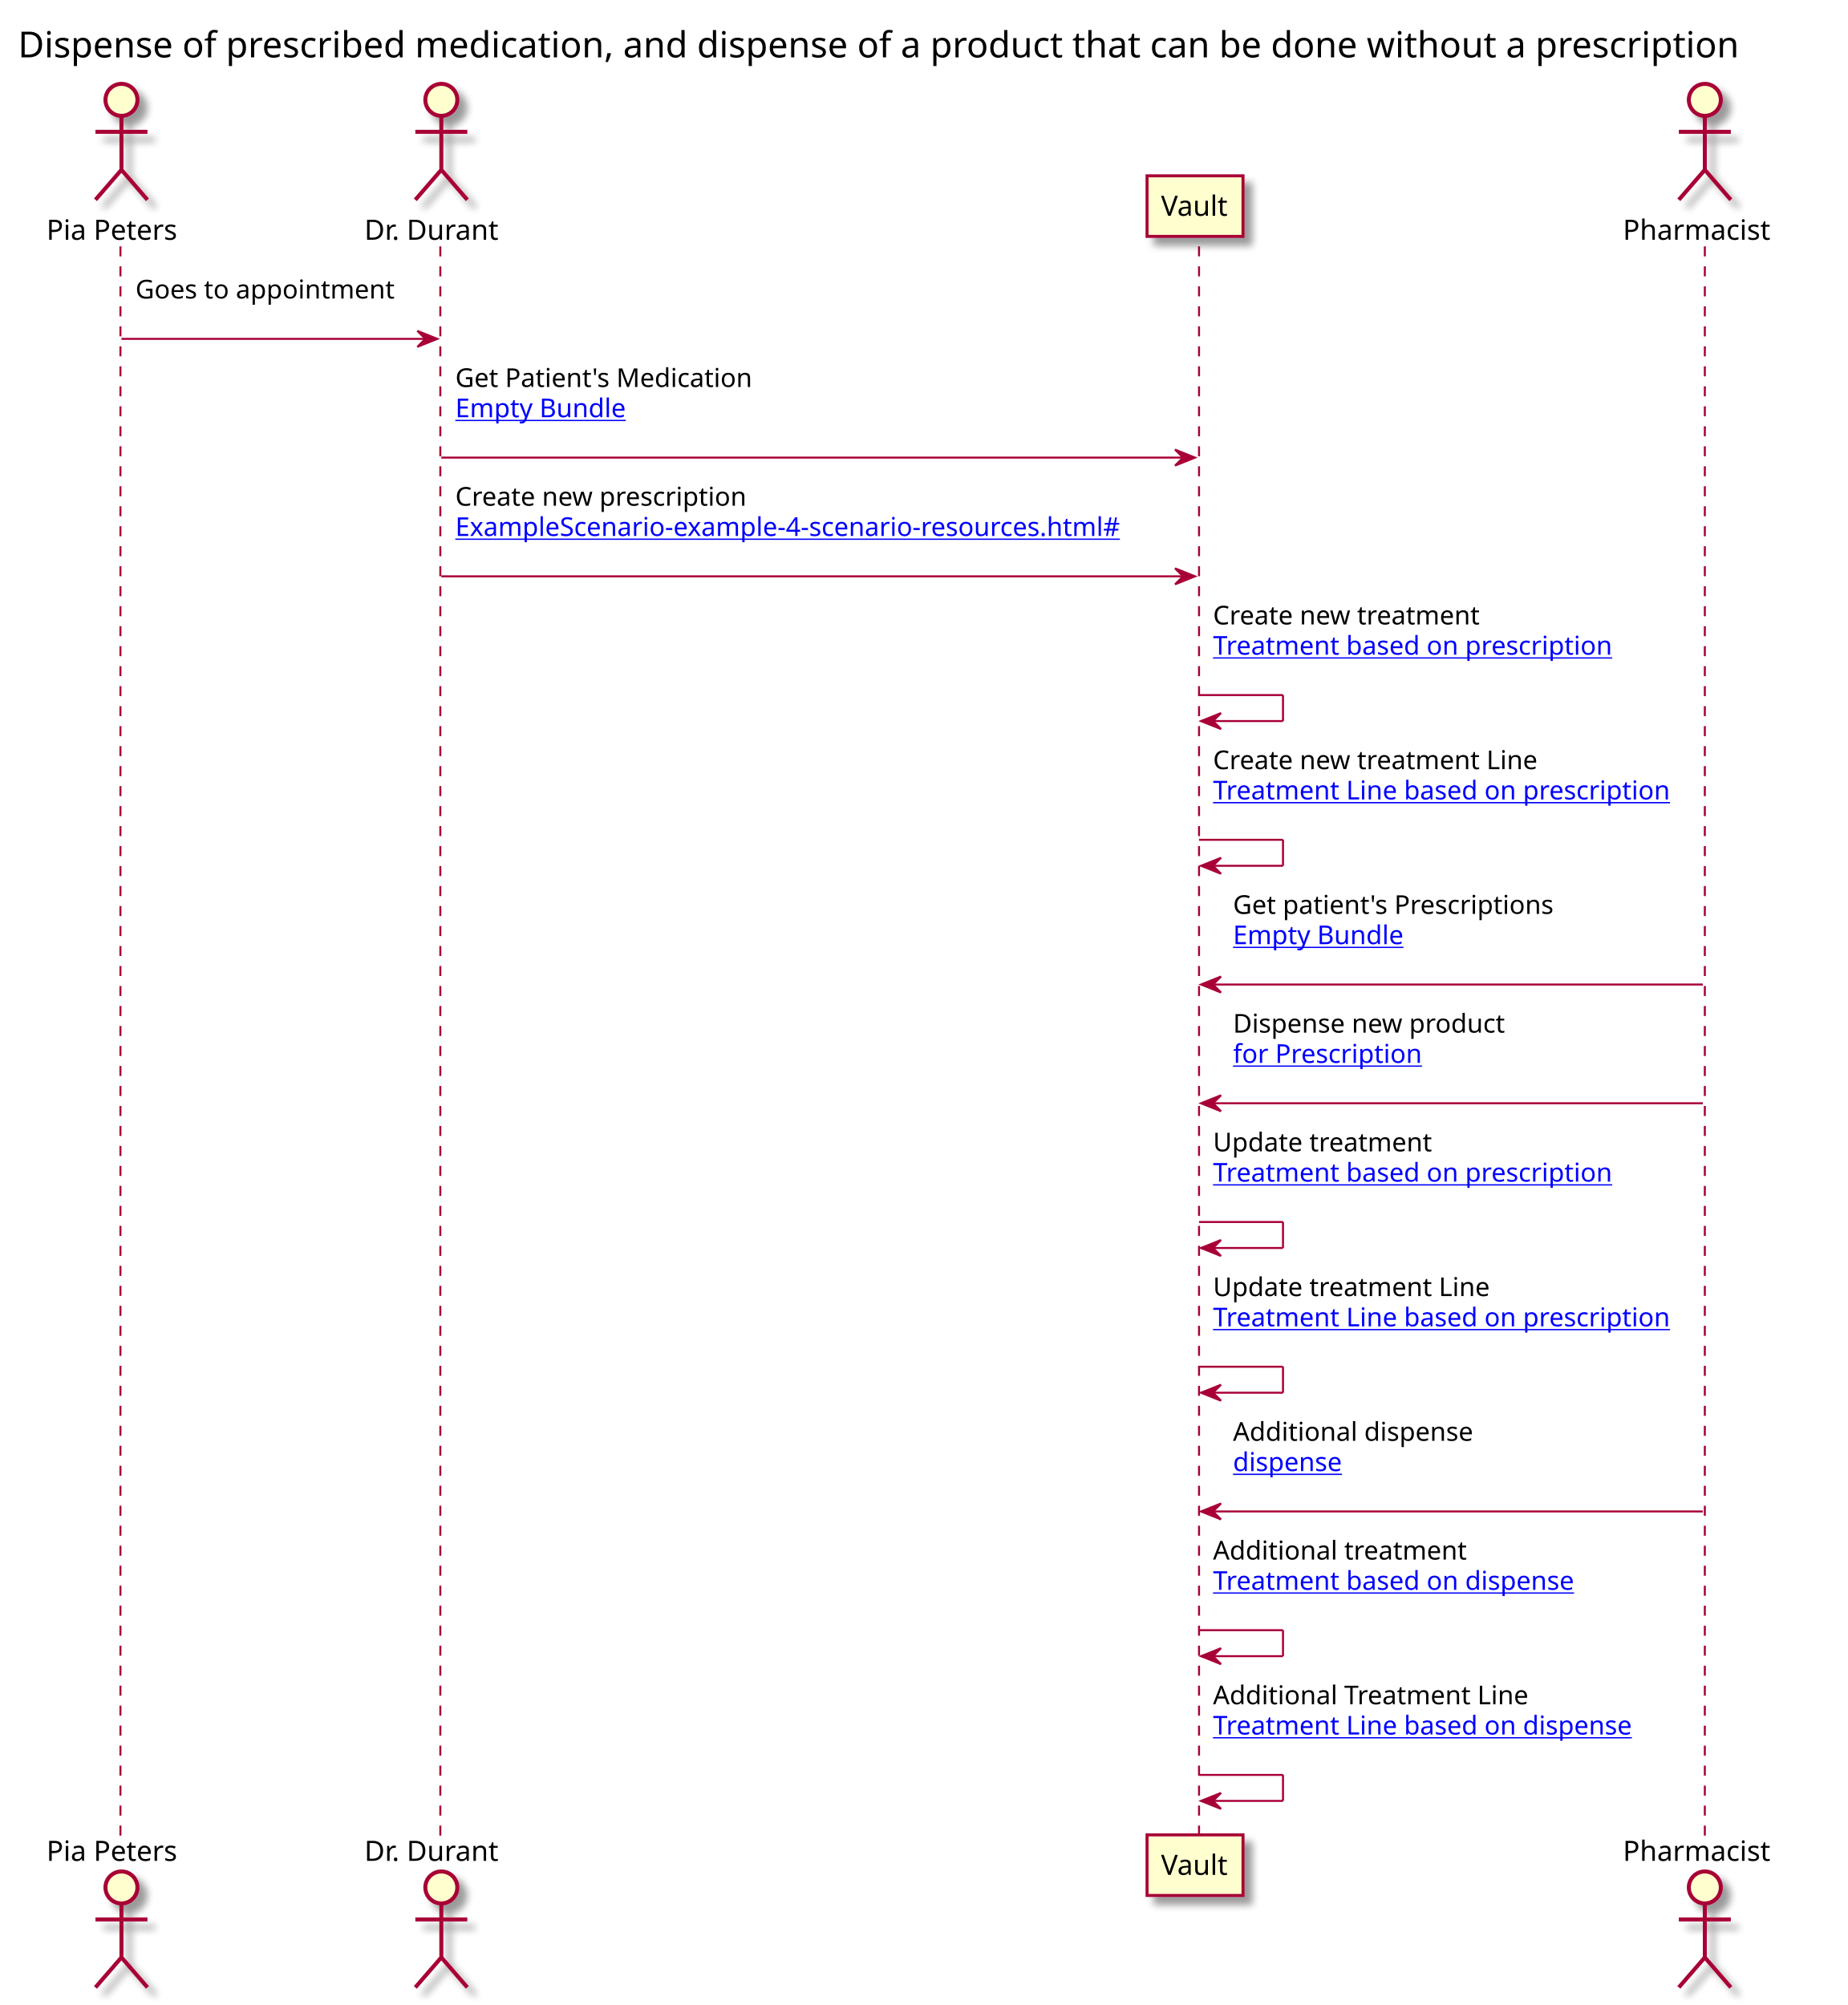
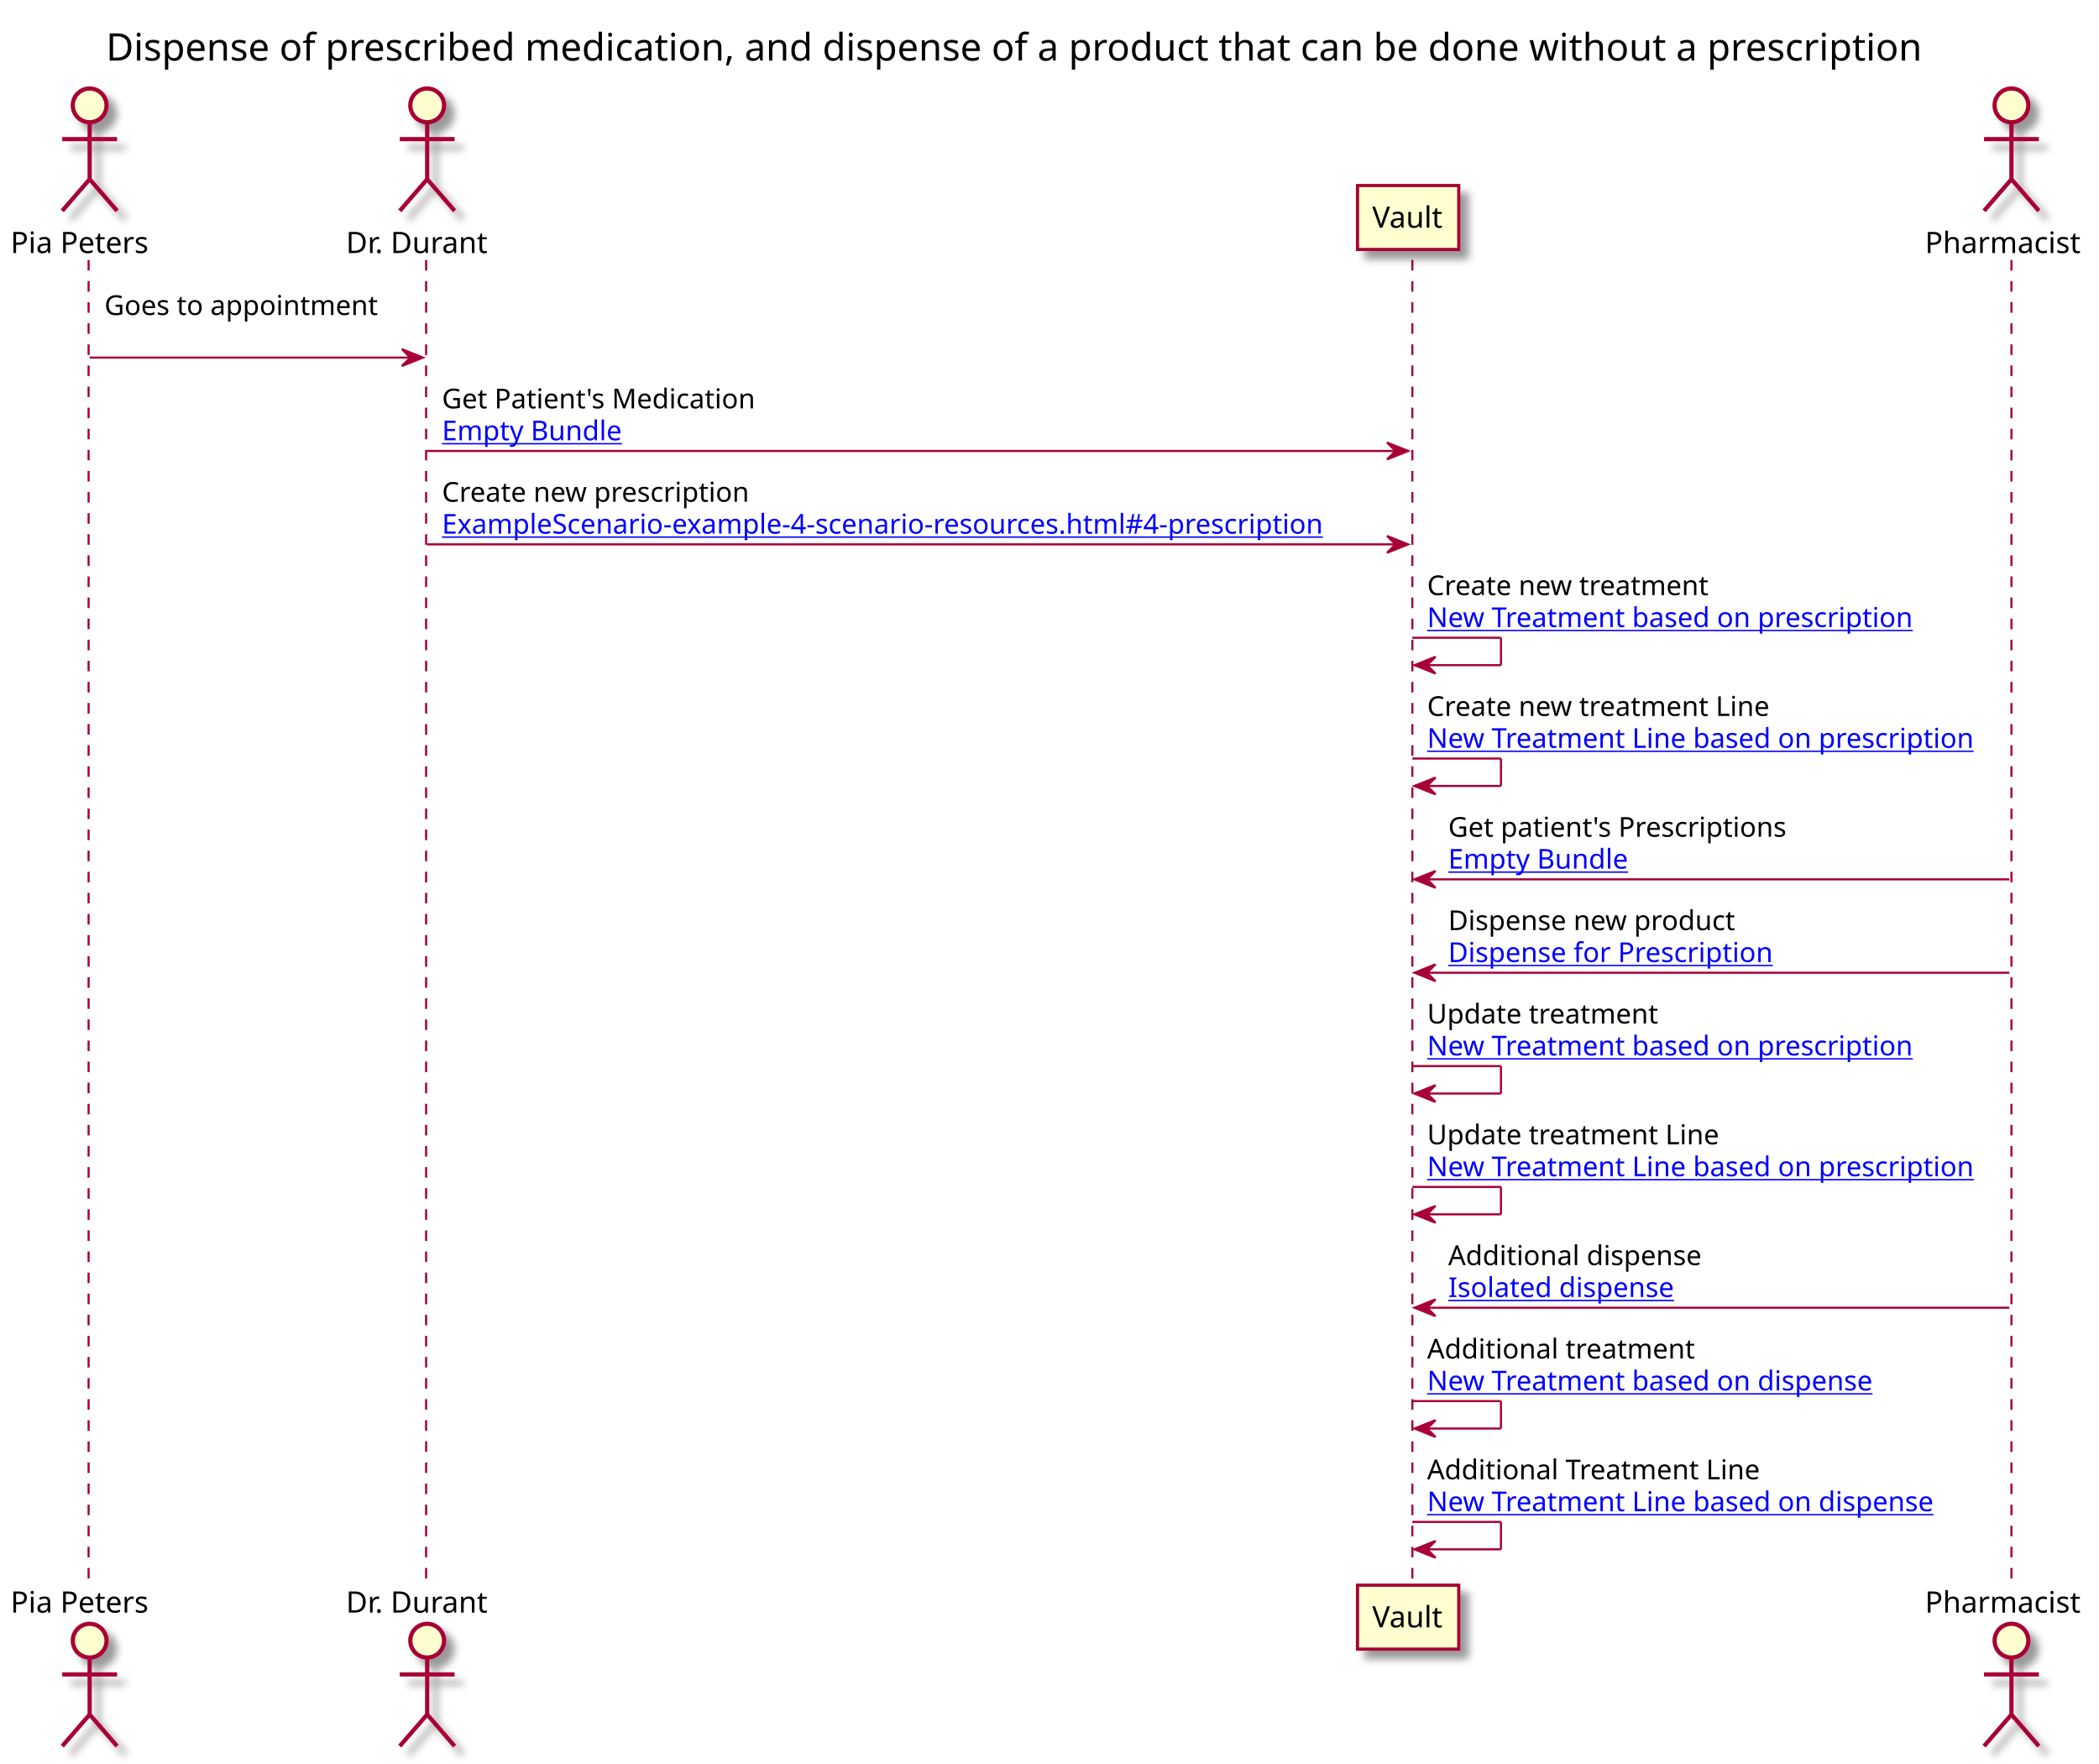
- <svg xmlns="http://www.w3.org/2000/svg" xmlns:xlink="http://www.w3.org/1999/xlink" contentScriptType="application/ecmascript" contentStyleType="text/css" height="1003px" preserveAspectRatio="none" style="width:924px;height:1003px;" version="1.1" viewBox="0 0 924 1003" width="924px" zoomAndPan="magnify">
+ <svg xmlns="http://www.w3.org/2000/svg" xmlns:xlink="http://www.w3.org/1999/xlink" contentScriptType="application/ecmascript" contentStyleType="text/css" height="836px" preserveAspectRatio="none" style="width:995px;height:836px;" version="1.1" viewBox="0 0 995 836" width="995px" zoomAndPan="magnify">
  <defs>
-     <filter height="300%" id="f1pe3ps2ym9pmf" width="300%" x="-1" y="-1">
+     <filter height="300%" id="f1jjp2jm0tu8d9" width="300%" x="-1" y="-1">
      <feGaussianBlur result="blurOut" stdDeviation="2.0" />
      <feColorMatrix in="blurOut" result="blurOut2" type="matrix" values="0 0 0 0 0 0 0 0 0 0 0 0 0 0 0 0 0 0 .4 0" />
      <feOffset dx="4.0" dy="4.0" in="blurOut2" result="blurOut3" />
      <feBlend in="SourceGraphic" in2="blurOut3" mode="normal" />
    </filter>
  </defs>
  <g>
-     <text fill="#000000" font-family="sans-serif" font-size="18" lengthAdjust="spacing" textLength="899" x="9" y="28.708">Dispense of prescribed medication, and dispense of a product that can be done without a prescription</text>
-     <line style="stroke:#A80036;stroke-width:1.0;stroke-dasharray:5.0,5.0;" x1="60.25" x2="60.25" y1="123.25" y2="918.898" />
-     <line style="stroke:#A80036;stroke-width:1.0;stroke-dasharray:5.0,5.0;" x1="220.25" x2="220.25" y1="123.25" y2="918.898" />
-     <line style="stroke:#A80036;stroke-width:1.0;stroke-dasharray:5.0,5.0;" x1="599.75" x2="599.75" y1="123.25" y2="918.898" />
-     <line style="stroke:#A80036;stroke-width:1.0;stroke-dasharray:5.0,5.0;" x1="852.75" x2="852.75" y1="123.25" y2="918.898" />
-     <text fill="#000000" font-family="sans-serif" font-size="14" lengthAdjust="spacing" textLength="69" x="23.25" y="119.948">Pia Peters</text>
-     <ellipse cx="60.75" cy="49.953" fill="#FEFECE" filter="url(#f1pe3ps2ym9pmf)" rx="8" ry="8" style="stroke:#A80036;stroke-width:2.0;" />
-     <path d="M60.75,57.953 L60.75,84.953 M47.75,65.953 L73.75,65.953 M60.75,84.953 L47.75,99.953 M60.75,84.953 L73.75,99.953 " fill="none" filter="url(#f1pe3ps2ym9pmf)" style="stroke:#A80036;stroke-width:2.0;" />
-     <text fill="#000000" font-family="sans-serif" font-size="14" lengthAdjust="spacing" textLength="69" x="23.25" y="930.894">Pia Peters</text>
-     <ellipse cx="60.75" cy="944.195" fill="#FEFECE" filter="url(#f1pe3ps2ym9pmf)" rx="8" ry="8" style="stroke:#A80036;stroke-width:2.0;" />
-     <path d="M60.75,952.195 L60.75,979.195 M47.75,960.195 L73.75,960.195 M60.75,979.195 L47.75,994.195 M60.75,979.195 L73.75,994.195 " fill="none" filter="url(#f1pe3ps2ym9pmf)" style="stroke:#A80036;stroke-width:2.0;" />
-     <text fill="#000000" font-family="sans-serif" font-size="14" lengthAdjust="spacing" textLength="71" x="182.25" y="119.948">Dr. Durant</text>
-     <ellipse cx="220.75" cy="49.953" fill="#FEFECE" filter="url(#f1pe3ps2ym9pmf)" rx="8" ry="8" style="stroke:#A80036;stroke-width:2.0;" />
-     <path d="M220.75,57.953 L220.75,84.953 M207.75,65.953 L233.75,65.953 M220.75,84.953 L207.75,99.953 M220.75,84.953 L233.75,99.953 " fill="none" filter="url(#f1pe3ps2ym9pmf)" style="stroke:#A80036;stroke-width:2.0;" />
-     <text fill="#000000" font-family="sans-serif" font-size="14" lengthAdjust="spacing" textLength="71" x="182.25" y="930.894">Dr. Durant</text>
-     <ellipse cx="220.75" cy="944.195" fill="#FEFECE" filter="url(#f1pe3ps2ym9pmf)" rx="8" ry="8" style="stroke:#A80036;stroke-width:2.0;" />
-     <path d="M220.75,952.195 L220.75,979.195 M207.75,960.195 L233.75,960.195 M220.75,979.195 L207.75,994.195 M220.75,979.195 L233.75,994.195 " fill="none" filter="url(#f1pe3ps2ym9pmf)" style="stroke:#A80036;stroke-width:2.0;" />
-     <rect fill="#FEFECE" filter="url(#f1pe3ps2ym9pmf)" height="30.297" style="stroke:#A80036;stroke-width:1.5;" width="48" x="573.75" y="87.953" />
-     <text fill="#000000" font-family="sans-serif" font-size="14" lengthAdjust="spacing" textLength="34" x="580.75" y="107.948">Vault</text>
-     <rect fill="#FEFECE" filter="url(#f1pe3ps2ym9pmf)" height="30.297" style="stroke:#A80036;stroke-width:1.5;" width="48" x="573.75" y="917.898" />
-     <text fill="#000000" font-family="sans-serif" font-size="14" lengthAdjust="spacing" textLength="34" x="580.75" y="937.894">Vault</text>
-     <text fill="#000000" font-family="sans-serif" font-size="14" lengthAdjust="spacing" textLength="76" x="811.75" y="119.948">Pharmacist</text>
-     <ellipse cx="852.75" cy="49.953" fill="#FEFECE" filter="url(#f1pe3ps2ym9pmf)" rx="8" ry="8" style="stroke:#A80036;stroke-width:2.0;" />
-     <path d="M852.75,57.953 L852.75,84.953 M839.75,65.953 L865.75,65.953 M852.75,84.953 L839.75,99.953 M852.75,84.953 L865.75,99.953 " fill="none" filter="url(#f1pe3ps2ym9pmf)" style="stroke:#A80036;stroke-width:2.0;" />
-     <text fill="#000000" font-family="sans-serif" font-size="14" lengthAdjust="spacing" textLength="76" x="811.75" y="930.894">Pharmacist</text>
-     <ellipse cx="852.75" cy="944.195" fill="#FEFECE" filter="url(#f1pe3ps2ym9pmf)" rx="8" ry="8" style="stroke:#A80036;stroke-width:2.0;" />
-     <path d="M852.75,952.195 L852.75,979.195 M839.75,960.195 L865.75,960.195 M852.75,979.195 L839.75,994.195 M852.75,979.195 L865.75,994.195 " fill="none" filter="url(#f1pe3ps2ym9pmf)" style="stroke:#A80036;stroke-width:2.0;" />
-     <polygon fill="#A80036" points="208.75,165.516,218.75,169.516,208.75,173.516,212.75,169.516" style="stroke:#A80036;stroke-width:1.0;" />
-     <line style="stroke:#A80036;stroke-width:1.0;" x1="60.75" x2="214.75" y1="169.516" y2="169.516" />
-     <text fill="#000000" font-family="sans-serif" font-size="13" lengthAdjust="spacing" textLength="136" x="67.75" y="149.317">Goes to appointment</text>
-     <text fill="#000000" font-family="sans-serif" font-size="13" lengthAdjust="spacing" textLength="0" x="71.75" y="164.45" />
-     <polygon fill="#A80036" points="587.75,224.914,597.75,228.914,587.75,232.914,591.75,228.914" style="stroke:#A80036;stroke-width:1.0;" />
-     <line style="stroke:#A80036;stroke-width:1.0;" x1="220.75" x2="593.75" y1="228.914" y2="228.914" />
-     <text fill="#000000" font-family="sans-serif" font-size="13" lengthAdjust="spacing" textLength="155" x="227.75" y="193.583">Get Patient's Medication</text>
+     <text fill="#000000" font-family="sans-serif" font-size="18" lengthAdjust="spacing" textLength="899" x="50.25" y="28.708">Dispense of prescribed medication, and dispense of a product that can be done without a prescription</text>
+     <line style="stroke:#A80036;stroke-width:1.0;stroke-dasharray:5.0,5.0;" x1="42" x2="42" y1="123.25" y2="752.438" />
+     <line style="stroke:#A80036;stroke-width:1.0;stroke-dasharray:5.0,5.0;" x1="202" x2="202" y1="123.25" y2="752.438" />
+     <line style="stroke:#A80036;stroke-width:1.0;stroke-dasharray:5.0,5.0;" x1="669.5" x2="669.5" y1="123.25" y2="752.438" />
+     <line style="stroke:#A80036;stroke-width:1.0;stroke-dasharray:5.0,5.0;" x1="953.5" x2="953.5" y1="123.25" y2="752.438" />
+     <text fill="#000000" font-family="sans-serif" font-size="14" lengthAdjust="spacing" textLength="69" x="5" y="119.948">Pia Peters</text>
+     <ellipse cx="42.5" cy="49.953" fill="#FEFECE" filter="url(#f1jjp2jm0tu8d9)" rx="8" ry="8" style="stroke:#A80036;stroke-width:2.0;" />
+     <path d="M42.5,57.953 L42.5,84.953 M29.5,65.953 L55.5,65.953 M42.5,84.953 L29.5,99.953 M42.5,84.953 L55.5,99.953 " fill="none" filter="url(#f1jjp2jm0tu8d9)" style="stroke:#A80036;stroke-width:2.0;" />
+     <text fill="#000000" font-family="sans-serif" font-size="14" lengthAdjust="spacing" textLength="69" x="5" y="764.433">Pia Peters</text>
+     <ellipse cx="42.5" cy="777.734" fill="#FEFECE" filter="url(#f1jjp2jm0tu8d9)" rx="8" ry="8" style="stroke:#A80036;stroke-width:2.0;" />
+     <path d="M42.5,785.734 L42.5,812.734 M29.5,793.734 L55.5,793.734 M42.5,812.734 L29.5,827.734 M42.5,812.734 L55.5,827.734 " fill="none" filter="url(#f1jjp2jm0tu8d9)" style="stroke:#A80036;stroke-width:2.0;" />
+     <text fill="#000000" font-family="sans-serif" font-size="14" lengthAdjust="spacing" textLength="71" x="164" y="119.948">Dr. Durant</text>
+     <ellipse cx="202.5" cy="49.953" fill="#FEFECE" filter="url(#f1jjp2jm0tu8d9)" rx="8" ry="8" style="stroke:#A80036;stroke-width:2.0;" />
+     <path d="M202.5,57.953 L202.5,84.953 M189.5,65.953 L215.5,65.953 M202.5,84.953 L189.5,99.953 M202.5,84.953 L215.5,99.953 " fill="none" filter="url(#f1jjp2jm0tu8d9)" style="stroke:#A80036;stroke-width:2.0;" />
+     <text fill="#000000" font-family="sans-serif" font-size="14" lengthAdjust="spacing" textLength="71" x="164" y="764.433">Dr. Durant</text>
+     <ellipse cx="202.5" cy="777.734" fill="#FEFECE" filter="url(#f1jjp2jm0tu8d9)" rx="8" ry="8" style="stroke:#A80036;stroke-width:2.0;" />
+     <path d="M202.5,785.734 L202.5,812.734 M189.5,793.734 L215.5,793.734 M202.5,812.734 L189.5,827.734 M202.5,812.734 L215.5,827.734 " fill="none" filter="url(#f1jjp2jm0tu8d9)" style="stroke:#A80036;stroke-width:2.0;" />
+     <rect fill="#FEFECE" filter="url(#f1jjp2jm0tu8d9)" height="30.297" style="stroke:#A80036;stroke-width:1.5;" width="48" x="643.5" y="87.953" />
+     <text fill="#000000" font-family="sans-serif" font-size="14" lengthAdjust="spacing" textLength="34" x="650.5" y="107.948">Vault</text>
+     <rect fill="#FEFECE" filter="url(#f1jjp2jm0tu8d9)" height="30.297" style="stroke:#A80036;stroke-width:1.5;" width="48" x="643.5" y="751.438" />
+     <text fill="#000000" font-family="sans-serif" font-size="14" lengthAdjust="spacing" textLength="34" x="650.5" y="771.433">Vault</text>
+     <text fill="#000000" font-family="sans-serif" font-size="14" lengthAdjust="spacing" textLength="76" x="912.5" y="119.948">Pharmacist</text>
+     <ellipse cx="953.5" cy="49.953" fill="#FEFECE" filter="url(#f1jjp2jm0tu8d9)" rx="8" ry="8" style="stroke:#A80036;stroke-width:2.0;" />
+     <path d="M953.5,57.953 L953.5,84.953 M940.5,65.953 L966.5,65.953 M953.5,84.953 L940.5,99.953 M953.5,84.953 L966.5,99.953 " fill="none" filter="url(#f1jjp2jm0tu8d9)" style="stroke:#A80036;stroke-width:2.0;" />
+     <text fill="#000000" font-family="sans-serif" font-size="14" lengthAdjust="spacing" textLength="76" x="912.5" y="764.433">Pharmacist</text>
+     <ellipse cx="953.5" cy="777.734" fill="#FEFECE" filter="url(#f1jjp2jm0tu8d9)" rx="8" ry="8" style="stroke:#A80036;stroke-width:2.0;" />
+     <path d="M953.5,785.734 L953.5,812.734 M940.5,793.734 L966.5,793.734 M953.5,812.734 L940.5,827.734 M953.5,812.734 L966.5,827.734 " fill="none" filter="url(#f1jjp2jm0tu8d9)" style="stroke:#A80036;stroke-width:2.0;" />
+     <polygon fill="#A80036" points="190.5,165.516,200.5,169.516,190.5,173.516,194.5,169.516" style="stroke:#A80036;stroke-width:1.0;" />
+     <line style="stroke:#A80036;stroke-width:1.0;" x1="42.5" x2="196.5" y1="169.516" y2="169.516" />
+     <text fill="#000000" font-family="sans-serif" font-size="13" lengthAdjust="spacing" textLength="136" x="49.5" y="149.317">Goes to appointment</text>
+     <text fill="#000000" font-family="sans-serif" font-size="13" lengthAdjust="spacing" textLength="0" x="53.5" y="164.45" />
+     <polygon fill="#A80036" points="657.5,209.781,667.5,213.781,657.5,217.781,661.5,213.781" style="stroke:#A80036;stroke-width:1.0;" />
+     <line style="stroke:#A80036;stroke-width:1.0;" x1="202.5" x2="663.5" y1="213.781" y2="213.781" />
+     <text fill="#000000" font-family="sans-serif" font-size="13" lengthAdjust="spacing" textLength="155" x="209.5" y="193.583">Get Patient's Medication</text>
    <a href="ExampleScenario-example-4-scenario-resources.html#EB" target="_top" title="ExampleScenario-example-4-scenario-resources.html#EB" xlink:actuate="onRequest" xlink:href="ExampleScenario-example-4-scenario-resources.html#EB" xlink:show="new" xlink:title="ExampleScenario-example-4-scenario-resources.html#EB" xlink:type="simple">
-       <text fill="#0000FF" font-family="sans-serif" font-size="13" lengthAdjust="spacing" text-decoration="underline" textLength="89" x="227.75" y="208.715">Empty Bundle</text>
+       <text fill="#0000FF" font-family="sans-serif" font-size="13" lengthAdjust="spacing" text-decoration="underline" textLength="89" x="209.5" y="208.715">Empty Bundle</text>
    </a>
-     <text fill="#000000" font-family="sans-serif" font-size="13" lengthAdjust="spacing" textLength="0" x="231.75" y="223.848" />
-     <polygon fill="#A80036" points="587.75,284.312,597.75,288.312,587.75,292.312,591.75,288.312" style="stroke:#A80036;stroke-width:1.0;" />
-     <line style="stroke:#A80036;stroke-width:1.0;" x1="220.75" x2="593.75" y1="288.312" y2="288.312" />
-     <text fill="#000000" font-family="sans-serif" font-size="13" lengthAdjust="spacing" textLength="151" x="227.75" y="252.981">Create new prescription</text>
-     <a href="ExampleScenario-example-4-scenario-resources.html#" target="_top" title="ExampleScenario-example-4-scenario-resources.html#" xlink:actuate="onRequest" xlink:href="ExampleScenario-example-4-scenario-resources.html#" xlink:show="new" xlink:title="ExampleScenario-example-4-scenario-resources.html#" xlink:type="simple">
-       <text fill="#0000FF" font-family="sans-serif" font-size="13" lengthAdjust="spacing" text-decoration="underline" textLength="355" x="227.75" y="268.114">ExampleScenario-example-4-scenario-resources.html#</text>
+     <polygon fill="#A80036" points="657.5,254.047,667.5,258.047,657.5,262.047,661.5,258.047" style="stroke:#A80036;stroke-width:1.0;" />
+     <line style="stroke:#A80036;stroke-width:1.0;" x1="202.5" x2="663.5" y1="258.047" y2="258.047" />
+     <text fill="#000000" font-family="sans-serif" font-size="13" lengthAdjust="spacing" textLength="151" x="209.5" y="237.848">Create new prescription</text>
+     <a href="ExampleScenario-example-4-scenario-resources.html#4-prescription" target="_top" title="ExampleScenario-example-4-scenario-resources.html#4-prescription" xlink:actuate="onRequest" xlink:href="ExampleScenario-example-4-scenario-resources.html#4-prescription" xlink:show="new" xlink:title="ExampleScenario-example-4-scenario-resources.html#4-prescription" xlink:type="simple">
+       <text fill="#0000FF" font-family="sans-serif" font-size="13" lengthAdjust="spacing" text-decoration="underline" textLength="443" x="209.5" y="252.981">ExampleScenario-example-4-scenario-resources.html#4-prescription</text>
    </a>
-     <text fill="#000000" font-family="sans-serif" font-size="13" lengthAdjust="spacing" textLength="0" x="231.75" y="283.247" />
-     <line style="stroke:#A80036;stroke-width:1.0;" x1="599.75" x2="641.75" y1="347.711" y2="347.711" />
-     <line style="stroke:#A80036;stroke-width:1.0;" x1="641.75" x2="641.75" y1="347.711" y2="360.711" />
-     <line style="stroke:#A80036;stroke-width:1.0;" x1="600.75" x2="641.75" y1="360.711" y2="360.711" />
-     <polygon fill="#A80036" points="610.75,356.711,600.75,360.711,610.75,364.711,606.75,360.711" style="stroke:#A80036;stroke-width:1.0;" />
-     <text fill="#000000" font-family="sans-serif" font-size="13" lengthAdjust="spacing" textLength="141" x="606.75" y="312.379">Create new treatment</text>
-     <a href="ExampleScenario-example-4-scenario-resources.html#New" target="_top" title="ExampleScenario-example-4-scenario-resources.html#New" xlink:actuate="onRequest" xlink:href="ExampleScenario-example-4-scenario-resources.html#New" xlink:show="new" xlink:title="ExampleScenario-example-4-scenario-resources.html#New" xlink:type="simple">
-       <text fill="#0000FF" font-family="sans-serif" font-size="13" lengthAdjust="spacing" text-decoration="underline" textLength="209" x="606.75" y="327.512">Treatment based on prescription</text>
+     <line style="stroke:#A80036;stroke-width:1.0;" x1="669.5" x2="711.5" y1="302.312" y2="302.312" />
+     <line style="stroke:#A80036;stroke-width:1.0;" x1="711.5" x2="711.5" y1="302.312" y2="315.312" />
+     <line style="stroke:#A80036;stroke-width:1.0;" x1="670.5" x2="711.5" y1="315.312" y2="315.312" />
+     <polygon fill="#A80036" points="680.5,311.312,670.5,315.312,680.5,319.312,676.5,315.312" style="stroke:#A80036;stroke-width:1.0;" />
+     <text fill="#000000" font-family="sans-serif" font-size="13" lengthAdjust="spacing" textLength="141" x="676.5" y="282.114">Create new treatment</text>
+     <a href="ExampleScenario-example-4-scenario-resources.html#4-1-treatment" target="_top" title="ExampleScenario-example-4-scenario-resources.html#4-1-treatment" xlink:actuate="onRequest" xlink:href="ExampleScenario-example-4-scenario-resources.html#4-1-treatment" xlink:show="new" xlink:title="ExampleScenario-example-4-scenario-resources.html#4-1-treatment" xlink:type="simple">
+       <text fill="#0000FF" font-family="sans-serif" font-size="13" lengthAdjust="spacing" text-decoration="underline" textLength="240" x="676.5" y="297.247">New Treatment based on prescription</text>
    </a>
-     <text fill="#000000" font-family="sans-serif" font-size="13" lengthAdjust="spacing" textLength="0" x="610.75" y="342.645" />
-     <line style="stroke:#A80036;stroke-width:1.0;" x1="599.75" x2="641.75" y1="420.109" y2="420.109" />
-     <line style="stroke:#A80036;stroke-width:1.0;" x1="641.75" x2="641.75" y1="420.109" y2="433.109" />
-     <line style="stroke:#A80036;stroke-width:1.0;" x1="600.75" x2="641.75" y1="433.109" y2="433.109" />
-     <polygon fill="#A80036" points="610.75,429.109,600.75,433.109,610.75,437.109,606.75,433.109" style="stroke:#A80036;stroke-width:1.0;" />
-     <text fill="#000000" font-family="sans-serif" font-size="13" lengthAdjust="spacing" textLength="171" x="606.75" y="384.778">Create new treatment Line</text>
-     <a href="ExampleScenario-example-4-scenario-resources.html#New" target="_top" title="ExampleScenario-example-4-scenario-resources.html#New" xlink:actuate="onRequest" xlink:href="ExampleScenario-example-4-scenario-resources.html#New" xlink:show="new" xlink:title="ExampleScenario-example-4-scenario-resources.html#New" xlink:type="simple">
-       <text fill="#0000FF" font-family="sans-serif" font-size="13" lengthAdjust="spacing" text-decoration="underline" textLength="239" x="606.75" y="399.911">Treatment Line based on prescription</text>
+     <line style="stroke:#A80036;stroke-width:1.0;" x1="669.5" x2="711.5" y1="359.578" y2="359.578" />
+     <line style="stroke:#A80036;stroke-width:1.0;" x1="711.5" x2="711.5" y1="359.578" y2="372.578" />
+     <line style="stroke:#A80036;stroke-width:1.0;" x1="670.5" x2="711.5" y1="372.578" y2="372.578" />
+     <polygon fill="#A80036" points="680.5,368.578,670.5,372.578,680.5,376.578,676.5,372.578" style="stroke:#A80036;stroke-width:1.0;" />
+     <text fill="#000000" font-family="sans-serif" font-size="13" lengthAdjust="spacing" textLength="171" x="676.5" y="339.379">Create new treatment Line</text>
+     <a href="ExampleScenario-example-4-scenario-resources.html#4-1-treatmentLine" target="_top" title="ExampleScenario-example-4-scenario-resources.html#4-1-treatmentLine" xlink:actuate="onRequest" xlink:href="ExampleScenario-example-4-scenario-resources.html#4-1-treatmentLine" xlink:show="new" xlink:title="ExampleScenario-example-4-scenario-resources.html#4-1-treatmentLine" xlink:type="simple">
+       <text fill="#0000FF" font-family="sans-serif" font-size="13" lengthAdjust="spacing" text-decoration="underline" textLength="270" x="676.5" y="354.512">New Treatment Line based on prescription</text>
    </a>
-     <text fill="#000000" font-family="sans-serif" font-size="13" lengthAdjust="spacing" textLength="0" x="610.75" y="415.043" />
-     <polygon fill="#A80036" points="610.75,488.508,600.75,492.508,610.75,496.508,606.75,492.508" style="stroke:#A80036;stroke-width:1.0;" />
-     <line style="stroke:#A80036;stroke-width:1.0;" x1="604.75" x2="851.75" y1="492.508" y2="492.508" />
-     <text fill="#000000" font-family="sans-serif" font-size="13" lengthAdjust="spacing" textLength="168" x="616.75" y="457.176">Get patient's Prescriptions</text>
+     <polygon fill="#A80036" points="680.5,412.844,670.5,416.844,680.5,420.844,676.5,416.844" style="stroke:#A80036;stroke-width:1.0;" />
+     <line style="stroke:#A80036;stroke-width:1.0;" x1="674.5" x2="952.5" y1="416.844" y2="416.844" />
+     <text fill="#000000" font-family="sans-serif" font-size="13" lengthAdjust="spacing" textLength="168" x="686.5" y="396.645">Get patient's Prescriptions</text>
    <a href="ExampleScenario-example-4-scenario-resources.html#EB" target="_top" title="ExampleScenario-example-4-scenario-resources.html#EB" xlink:actuate="onRequest" xlink:href="ExampleScenario-example-4-scenario-resources.html#EB" xlink:show="new" xlink:title="ExampleScenario-example-4-scenario-resources.html#EB" xlink:type="simple">
-       <text fill="#0000FF" font-family="sans-serif" font-size="13" lengthAdjust="spacing" text-decoration="underline" textLength="89" x="616.75" y="472.309">Empty Bundle</text>
+       <text fill="#0000FF" font-family="sans-serif" font-size="13" lengthAdjust="spacing" text-decoration="underline" textLength="89" x="686.5" y="411.778">Empty Bundle</text>
    </a>
-     <text fill="#000000" font-family="sans-serif" font-size="13" lengthAdjust="spacing" textLength="0" x="620.75" y="487.442" />
-     <polygon fill="#A80036" points="610.75,547.906,600.75,551.906,610.75,555.906,606.75,551.906" style="stroke:#A80036;stroke-width:1.0;" />
-     <line style="stroke:#A80036;stroke-width:1.0;" x1="604.75" x2="851.75" y1="551.906" y2="551.906" />
-     <text fill="#000000" font-family="sans-serif" font-size="13" lengthAdjust="spacing" textLength="141" x="616.75" y="516.575">Dispense new product</text>
-     <a href="ExampleScenario-example-4-scenario-resources.html#Dispense" target="_top" title="ExampleScenario-example-4-scenario-resources.html#Dispense" xlink:actuate="onRequest" xlink:href="ExampleScenario-example-4-scenario-resources.html#Dispense" xlink:show="new" xlink:title="ExampleScenario-example-4-scenario-resources.html#Dispense" xlink:type="simple">
-       <text fill="#0000FF" font-family="sans-serif" font-size="13" lengthAdjust="spacing" text-decoration="underline" textLength="96" x="616.75" y="531.707">for Prescription</text>
+     <polygon fill="#A80036" points="680.5,457.109,670.5,461.109,680.5,465.109,676.5,461.109" style="stroke:#A80036;stroke-width:1.0;" />
+     <line style="stroke:#A80036;stroke-width:1.0;" x1="674.5" x2="952.5" y1="461.109" y2="461.109" />
+     <text fill="#000000" font-family="sans-serif" font-size="13" lengthAdjust="spacing" textLength="141" x="686.5" y="440.911">Dispense new product</text>
+     <a href="ExampleScenario-example-4-scenario-resources.html#4-1-dispense" target="_top" title="ExampleScenario-example-4-scenario-resources.html#4-1-dispense" xlink:actuate="onRequest" xlink:href="ExampleScenario-example-4-scenario-resources.html#4-1-dispense" xlink:show="new" xlink:title="ExampleScenario-example-4-scenario-resources.html#4-1-dispense" xlink:type="simple">
+       <text fill="#0000FF" font-family="sans-serif" font-size="13" lengthAdjust="spacing" text-decoration="underline" textLength="159" x="686.5" y="456.043">Dispense for Prescription</text>
    </a>
-     <text fill="#000000" font-family="sans-serif" font-size="13" lengthAdjust="spacing" textLength="0" x="620.75" y="546.84" />
-     <line style="stroke:#A80036;stroke-width:1.0;" x1="599.75" x2="641.75" y1="611.305" y2="611.305" />
-     <line style="stroke:#A80036;stroke-width:1.0;" x1="641.75" x2="641.75" y1="611.305" y2="624.305" />
-     <line style="stroke:#A80036;stroke-width:1.0;" x1="600.75" x2="641.75" y1="624.305" y2="624.305" />
-     <polygon fill="#A80036" points="610.75,620.305,600.75,624.305,610.75,628.305,606.75,624.305" style="stroke:#A80036;stroke-width:1.0;" />
-     <text fill="#000000" font-family="sans-serif" font-size="13" lengthAdjust="spacing" textLength="116" x="606.75" y="575.973">Update treatment</text>
-     <a href="ExampleScenario-example-4-scenario-resources.html#New" target="_top" title="ExampleScenario-example-4-scenario-resources.html#New" xlink:actuate="onRequest" xlink:href="ExampleScenario-example-4-scenario-resources.html#New" xlink:show="new" xlink:title="ExampleScenario-example-4-scenario-resources.html#New" xlink:type="simple">
-       <text fill="#0000FF" font-family="sans-serif" font-size="13" lengthAdjust="spacing" text-decoration="underline" textLength="209" x="606.75" y="591.106">Treatment based on prescription</text>
+     <line style="stroke:#A80036;stroke-width:1.0;" x1="669.5" x2="711.5" y1="505.375" y2="505.375" />
+     <line style="stroke:#A80036;stroke-width:1.0;" x1="711.5" x2="711.5" y1="505.375" y2="518.375" />
+     <line style="stroke:#A80036;stroke-width:1.0;" x1="670.5" x2="711.5" y1="518.375" y2="518.375" />
+     <polygon fill="#A80036" points="680.5,514.375,670.5,518.375,680.5,522.375,676.5,518.375" style="stroke:#A80036;stroke-width:1.0;" />
+     <text fill="#000000" font-family="sans-serif" font-size="13" lengthAdjust="spacing" textLength="116" x="676.5" y="485.176">Update treatment</text>
+     <a href="ExampleScenario-example-4-scenario-resources.html#4-1-treatment" target="_top" title="ExampleScenario-example-4-scenario-resources.html#4-1-treatment" xlink:actuate="onRequest" xlink:href="ExampleScenario-example-4-scenario-resources.html#4-1-treatment" xlink:show="new" xlink:title="ExampleScenario-example-4-scenario-resources.html#4-1-treatment" xlink:type="simple">
+       <text fill="#0000FF" font-family="sans-serif" font-size="13" lengthAdjust="spacing" text-decoration="underline" textLength="240" x="676.5" y="500.309">New Treatment based on prescription</text>
    </a>
-     <text fill="#000000" font-family="sans-serif" font-size="13" lengthAdjust="spacing" textLength="0" x="610.75" y="606.239" />
-     <line style="stroke:#A80036;stroke-width:1.0;" x1="599.75" x2="641.75" y1="683.703" y2="683.703" />
-     <line style="stroke:#A80036;stroke-width:1.0;" x1="641.75" x2="641.75" y1="683.703" y2="696.703" />
-     <line style="stroke:#A80036;stroke-width:1.0;" x1="600.75" x2="641.75" y1="696.703" y2="696.703" />
-     <polygon fill="#A80036" points="610.75,692.703,600.75,696.703,610.75,700.703,606.75,696.703" style="stroke:#A80036;stroke-width:1.0;" />
-     <text fill="#000000" font-family="sans-serif" font-size="13" lengthAdjust="spacing" textLength="146" x="606.75" y="648.372">Update treatment Line</text>
-     <a href="ExampleScenario-example-4-scenario-resources.html#New" target="_top" title="ExampleScenario-example-4-scenario-resources.html#New" xlink:actuate="onRequest" xlink:href="ExampleScenario-example-4-scenario-resources.html#New" xlink:show="new" xlink:title="ExampleScenario-example-4-scenario-resources.html#New" xlink:type="simple">
-       <text fill="#0000FF" font-family="sans-serif" font-size="13" lengthAdjust="spacing" text-decoration="underline" textLength="239" x="606.75" y="663.504">Treatment Line based on prescription</text>
+     <line style="stroke:#A80036;stroke-width:1.0;" x1="669.5" x2="711.5" y1="562.641" y2="562.641" />
+     <line style="stroke:#A80036;stroke-width:1.0;" x1="711.5" x2="711.5" y1="562.641" y2="575.641" />
+     <line style="stroke:#A80036;stroke-width:1.0;" x1="670.5" x2="711.5" y1="575.641" y2="575.641" />
+     <polygon fill="#A80036" points="680.5,571.641,670.5,575.641,680.5,579.641,676.5,575.641" style="stroke:#A80036;stroke-width:1.0;" />
+     <text fill="#000000" font-family="sans-serif" font-size="13" lengthAdjust="spacing" textLength="146" x="676.5" y="542.442">Update treatment Line</text>
+     <a href="ExampleScenario-example-4-scenario-resources.html#4-1-treatmentLine" target="_top" title="ExampleScenario-example-4-scenario-resources.html#4-1-treatmentLine" xlink:actuate="onRequest" xlink:href="ExampleScenario-example-4-scenario-resources.html#4-1-treatmentLine" xlink:show="new" xlink:title="ExampleScenario-example-4-scenario-resources.html#4-1-treatmentLine" xlink:type="simple">
+       <text fill="#0000FF" font-family="sans-serif" font-size="13" lengthAdjust="spacing" text-decoration="underline" textLength="270" x="676.5" y="557.575">New Treatment Line based on prescription</text>
    </a>
-     <text fill="#000000" font-family="sans-serif" font-size="13" lengthAdjust="spacing" textLength="0" x="610.75" y="678.637" />
-     <polygon fill="#A80036" points="610.75,752.102,600.75,756.102,610.75,760.102,606.75,756.102" style="stroke:#A80036;stroke-width:1.0;" />
-     <line style="stroke:#A80036;stroke-width:1.0;" x1="604.75" x2="851.75" y1="756.102" y2="756.102" />
-     <text fill="#000000" font-family="sans-serif" font-size="13" lengthAdjust="spacing" textLength="124" x="616.75" y="720.77">Additional dispense</text>
-     <a href="ExampleScenario-example-4-scenario-resources.html#Isolated" target="_top" title="ExampleScenario-example-4-scenario-resources.html#Isolated" xlink:actuate="onRequest" xlink:href="ExampleScenario-example-4-scenario-resources.html#Isolated" xlink:show="new" xlink:title="ExampleScenario-example-4-scenario-resources.html#Isolated" xlink:type="simple">
-       <text fill="#0000FF" font-family="sans-serif" font-size="13" lengthAdjust="spacing" text-decoration="underline" textLength="57" x="616.75" y="735.903">dispense</text>
+     <polygon fill="#A80036" points="680.5,615.906,670.5,619.906,680.5,623.906,676.5,619.906" style="stroke:#A80036;stroke-width:1.0;" />
+     <line style="stroke:#A80036;stroke-width:1.0;" x1="674.5" x2="952.5" y1="619.906" y2="619.906" />
+     <text fill="#000000" font-family="sans-serif" font-size="13" lengthAdjust="spacing" textLength="124" x="686.5" y="599.707">Additional dispense</text>
+     <a href="ExampleScenario-example-4-scenario-resources.html#4-2-dispense" target="_top" title="ExampleScenario-example-4-scenario-resources.html#4-2-dispense" xlink:actuate="onRequest" xlink:href="ExampleScenario-example-4-scenario-resources.html#4-2-dispense" xlink:show="new" xlink:title="ExampleScenario-example-4-scenario-resources.html#4-2-dispense" xlink:type="simple">
+       <text fill="#0000FF" font-family="sans-serif" font-size="13" lengthAdjust="spacing" text-decoration="underline" textLength="111" x="686.5" y="614.84">Isolated dispense</text>
    </a>
-     <text fill="#000000" font-family="sans-serif" font-size="13" lengthAdjust="spacing" textLength="0" x="620.75" y="751.036" />
-     <line style="stroke:#A80036;stroke-width:1.0;" x1="599.75" x2="641.75" y1="815.5" y2="815.5" />
-     <line style="stroke:#A80036;stroke-width:1.0;" x1="641.75" x2="641.75" y1="815.5" y2="828.5" />
-     <line style="stroke:#A80036;stroke-width:1.0;" x1="600.75" x2="641.75" y1="828.5" y2="828.5" />
-     <polygon fill="#A80036" points="610.75,824.5,600.75,828.5,610.75,832.5,606.75,828.5" style="stroke:#A80036;stroke-width:1.0;" />
-     <text fill="#000000" font-family="sans-serif" font-size="13" lengthAdjust="spacing" textLength="132" x="606.75" y="780.168">Additional treatment</text>
-     <a href="ExampleScenario-example-4-scenario-resources.html#New" target="_top" title="ExampleScenario-example-4-scenario-resources.html#New" xlink:actuate="onRequest" xlink:href="ExampleScenario-example-4-scenario-resources.html#New" xlink:show="new" xlink:title="ExampleScenario-example-4-scenario-resources.html#New" xlink:type="simple">
-       <text fill="#0000FF" font-family="sans-serif" font-size="13" lengthAdjust="spacing" text-decoration="underline" textLength="191" x="606.75" y="795.301">Treatment based on dispense</text>
+     <line style="stroke:#A80036;stroke-width:1.0;" x1="669.5" x2="711.5" y1="664.172" y2="664.172" />
+     <line style="stroke:#A80036;stroke-width:1.0;" x1="711.5" x2="711.5" y1="664.172" y2="677.172" />
+     <line style="stroke:#A80036;stroke-width:1.0;" x1="670.5" x2="711.5" y1="677.172" y2="677.172" />
+     <polygon fill="#A80036" points="680.5,673.172,670.5,677.172,680.5,681.172,676.5,677.172" style="stroke:#A80036;stroke-width:1.0;" />
+     <text fill="#000000" font-family="sans-serif" font-size="13" lengthAdjust="spacing" textLength="132" x="676.5" y="643.973">Additional treatment</text>
+     <a href="ExampleScenario-example-4-scenario-resources.html#4-2-treatment" target="_top" title="ExampleScenario-example-4-scenario-resources.html#4-2-treatment" xlink:actuate="onRequest" xlink:href="ExampleScenario-example-4-scenario-resources.html#4-2-treatment" xlink:show="new" xlink:title="ExampleScenario-example-4-scenario-resources.html#4-2-treatment" xlink:type="simple">
+       <text fill="#0000FF" font-family="sans-serif" font-size="13" lengthAdjust="spacing" text-decoration="underline" textLength="222" x="676.5" y="659.106">New Treatment based on dispense</text>
    </a>
-     <text fill="#000000" font-family="sans-serif" font-size="13" lengthAdjust="spacing" textLength="0" x="610.75" y="810.434" />
-     <line style="stroke:#A80036;stroke-width:1.0;" x1="599.75" x2="641.75" y1="887.898" y2="887.898" />
-     <line style="stroke:#A80036;stroke-width:1.0;" x1="641.75" x2="641.75" y1="887.898" y2="900.898" />
-     <line style="stroke:#A80036;stroke-width:1.0;" x1="600.75" x2="641.75" y1="900.898" y2="900.898" />
-     <polygon fill="#A80036" points="610.75,896.898,600.75,900.898,610.75,904.898,606.75,900.898" style="stroke:#A80036;stroke-width:1.0;" />
-     <text fill="#000000" font-family="sans-serif" font-size="13" lengthAdjust="spacing" textLength="164" x="606.75" y="852.567">Additional Treatment Line</text>
-     <a href="ExampleScenario-example-4-scenario-resources.html#New" target="_top" title="ExampleScenario-example-4-scenario-resources.html#New" xlink:actuate="onRequest" xlink:href="ExampleScenario-example-4-scenario-resources.html#New" xlink:show="new" xlink:title="ExampleScenario-example-4-scenario-resources.html#New" xlink:type="simple">
-       <text fill="#0000FF" font-family="sans-serif" font-size="13" lengthAdjust="spacing" text-decoration="underline" textLength="221" x="606.75" y="867.7">Treatment Line based on dispense</text>
+     <line style="stroke:#A80036;stroke-width:1.0;" x1="669.5" x2="711.5" y1="721.438" y2="721.438" />
+     <line style="stroke:#A80036;stroke-width:1.0;" x1="711.5" x2="711.5" y1="721.438" y2="734.438" />
+     <line style="stroke:#A80036;stroke-width:1.0;" x1="670.5" x2="711.5" y1="734.438" y2="734.438" />
+     <polygon fill="#A80036" points="680.5,730.438,670.5,734.438,680.5,738.438,676.5,734.438" style="stroke:#A80036;stroke-width:1.0;" />
+     <text fill="#000000" font-family="sans-serif" font-size="13" lengthAdjust="spacing" textLength="164" x="676.5" y="701.239">Additional Treatment Line</text>
+     <a href="ExampleScenario-example-4-scenario-resources.html#4-2-treatmentLine" target="_top" title="ExampleScenario-example-4-scenario-resources.html#4-2-treatmentLine" xlink:actuate="onRequest" xlink:href="ExampleScenario-example-4-scenario-resources.html#4-2-treatmentLine" xlink:show="new" xlink:title="ExampleScenario-example-4-scenario-resources.html#4-2-treatmentLine" xlink:type="simple">
+       <text fill="#0000FF" font-family="sans-serif" font-size="13" lengthAdjust="spacing" text-decoration="underline" textLength="252" x="676.5" y="716.372">New Treatment Line based on dispense</text>
    </a>
-     <text fill="#000000" font-family="sans-serif" font-size="13" lengthAdjust="spacing" textLength="0" x="610.75" y="882.832" />
  </g>
</svg>
